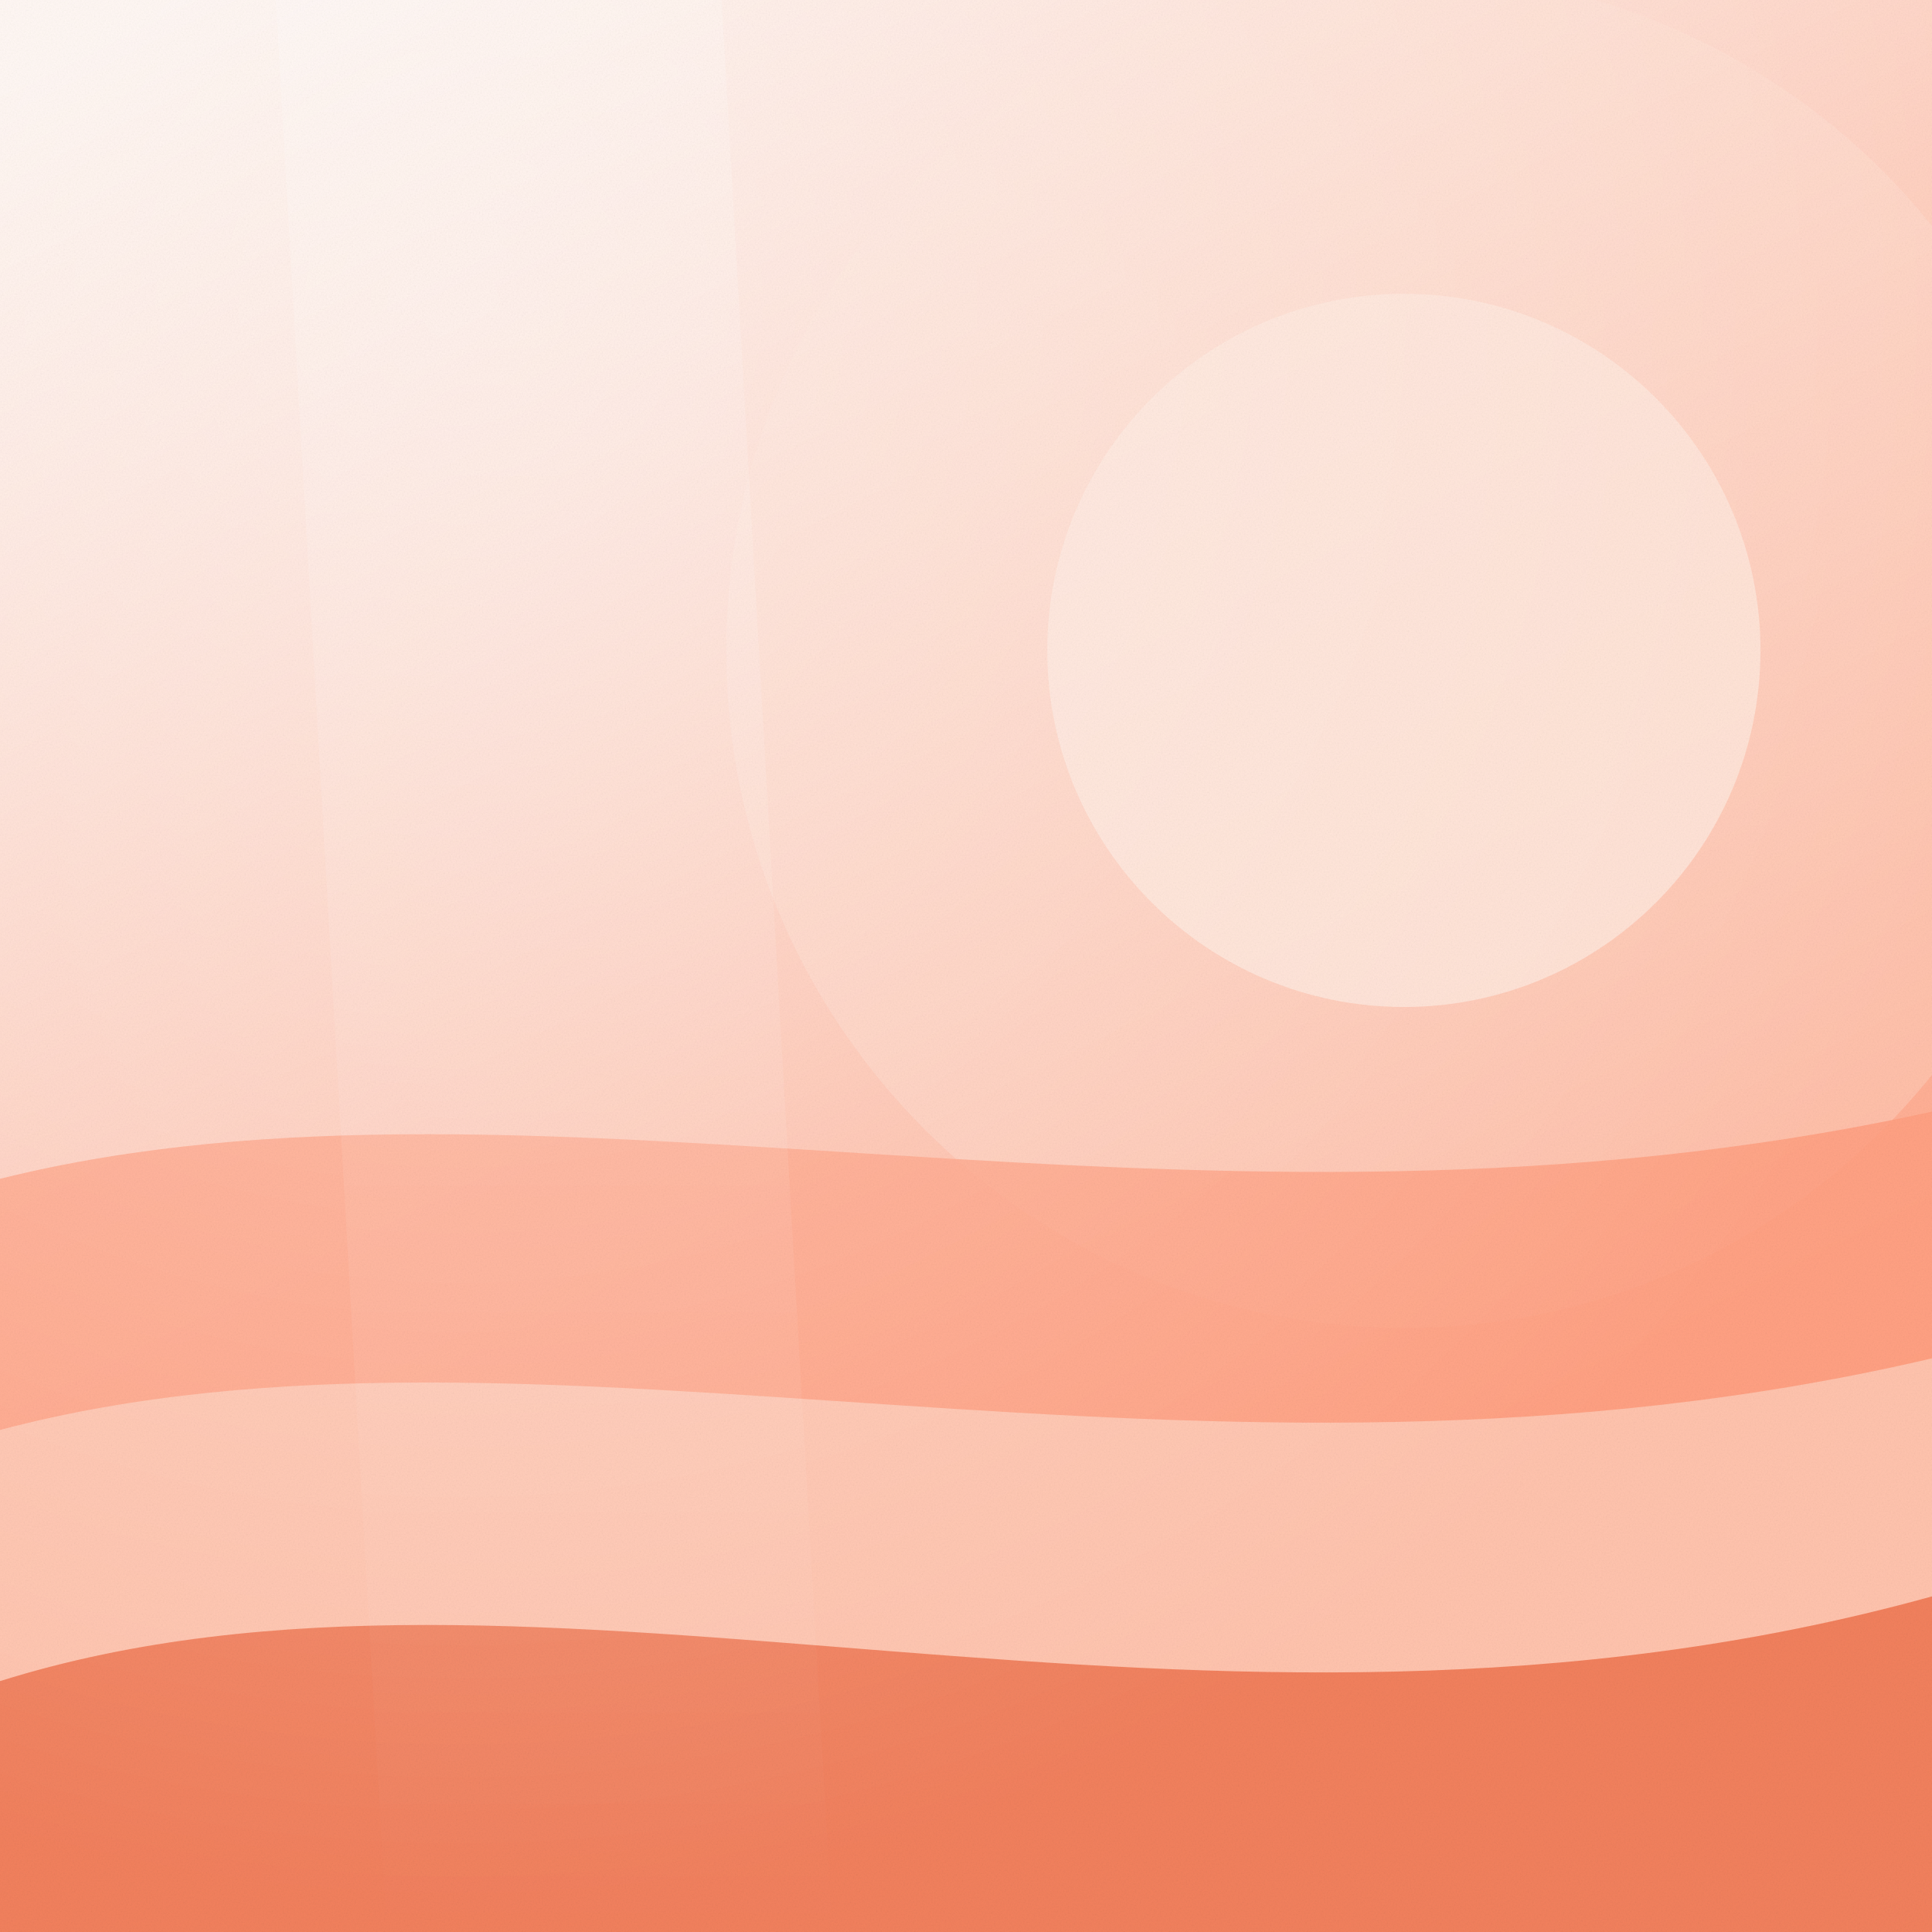
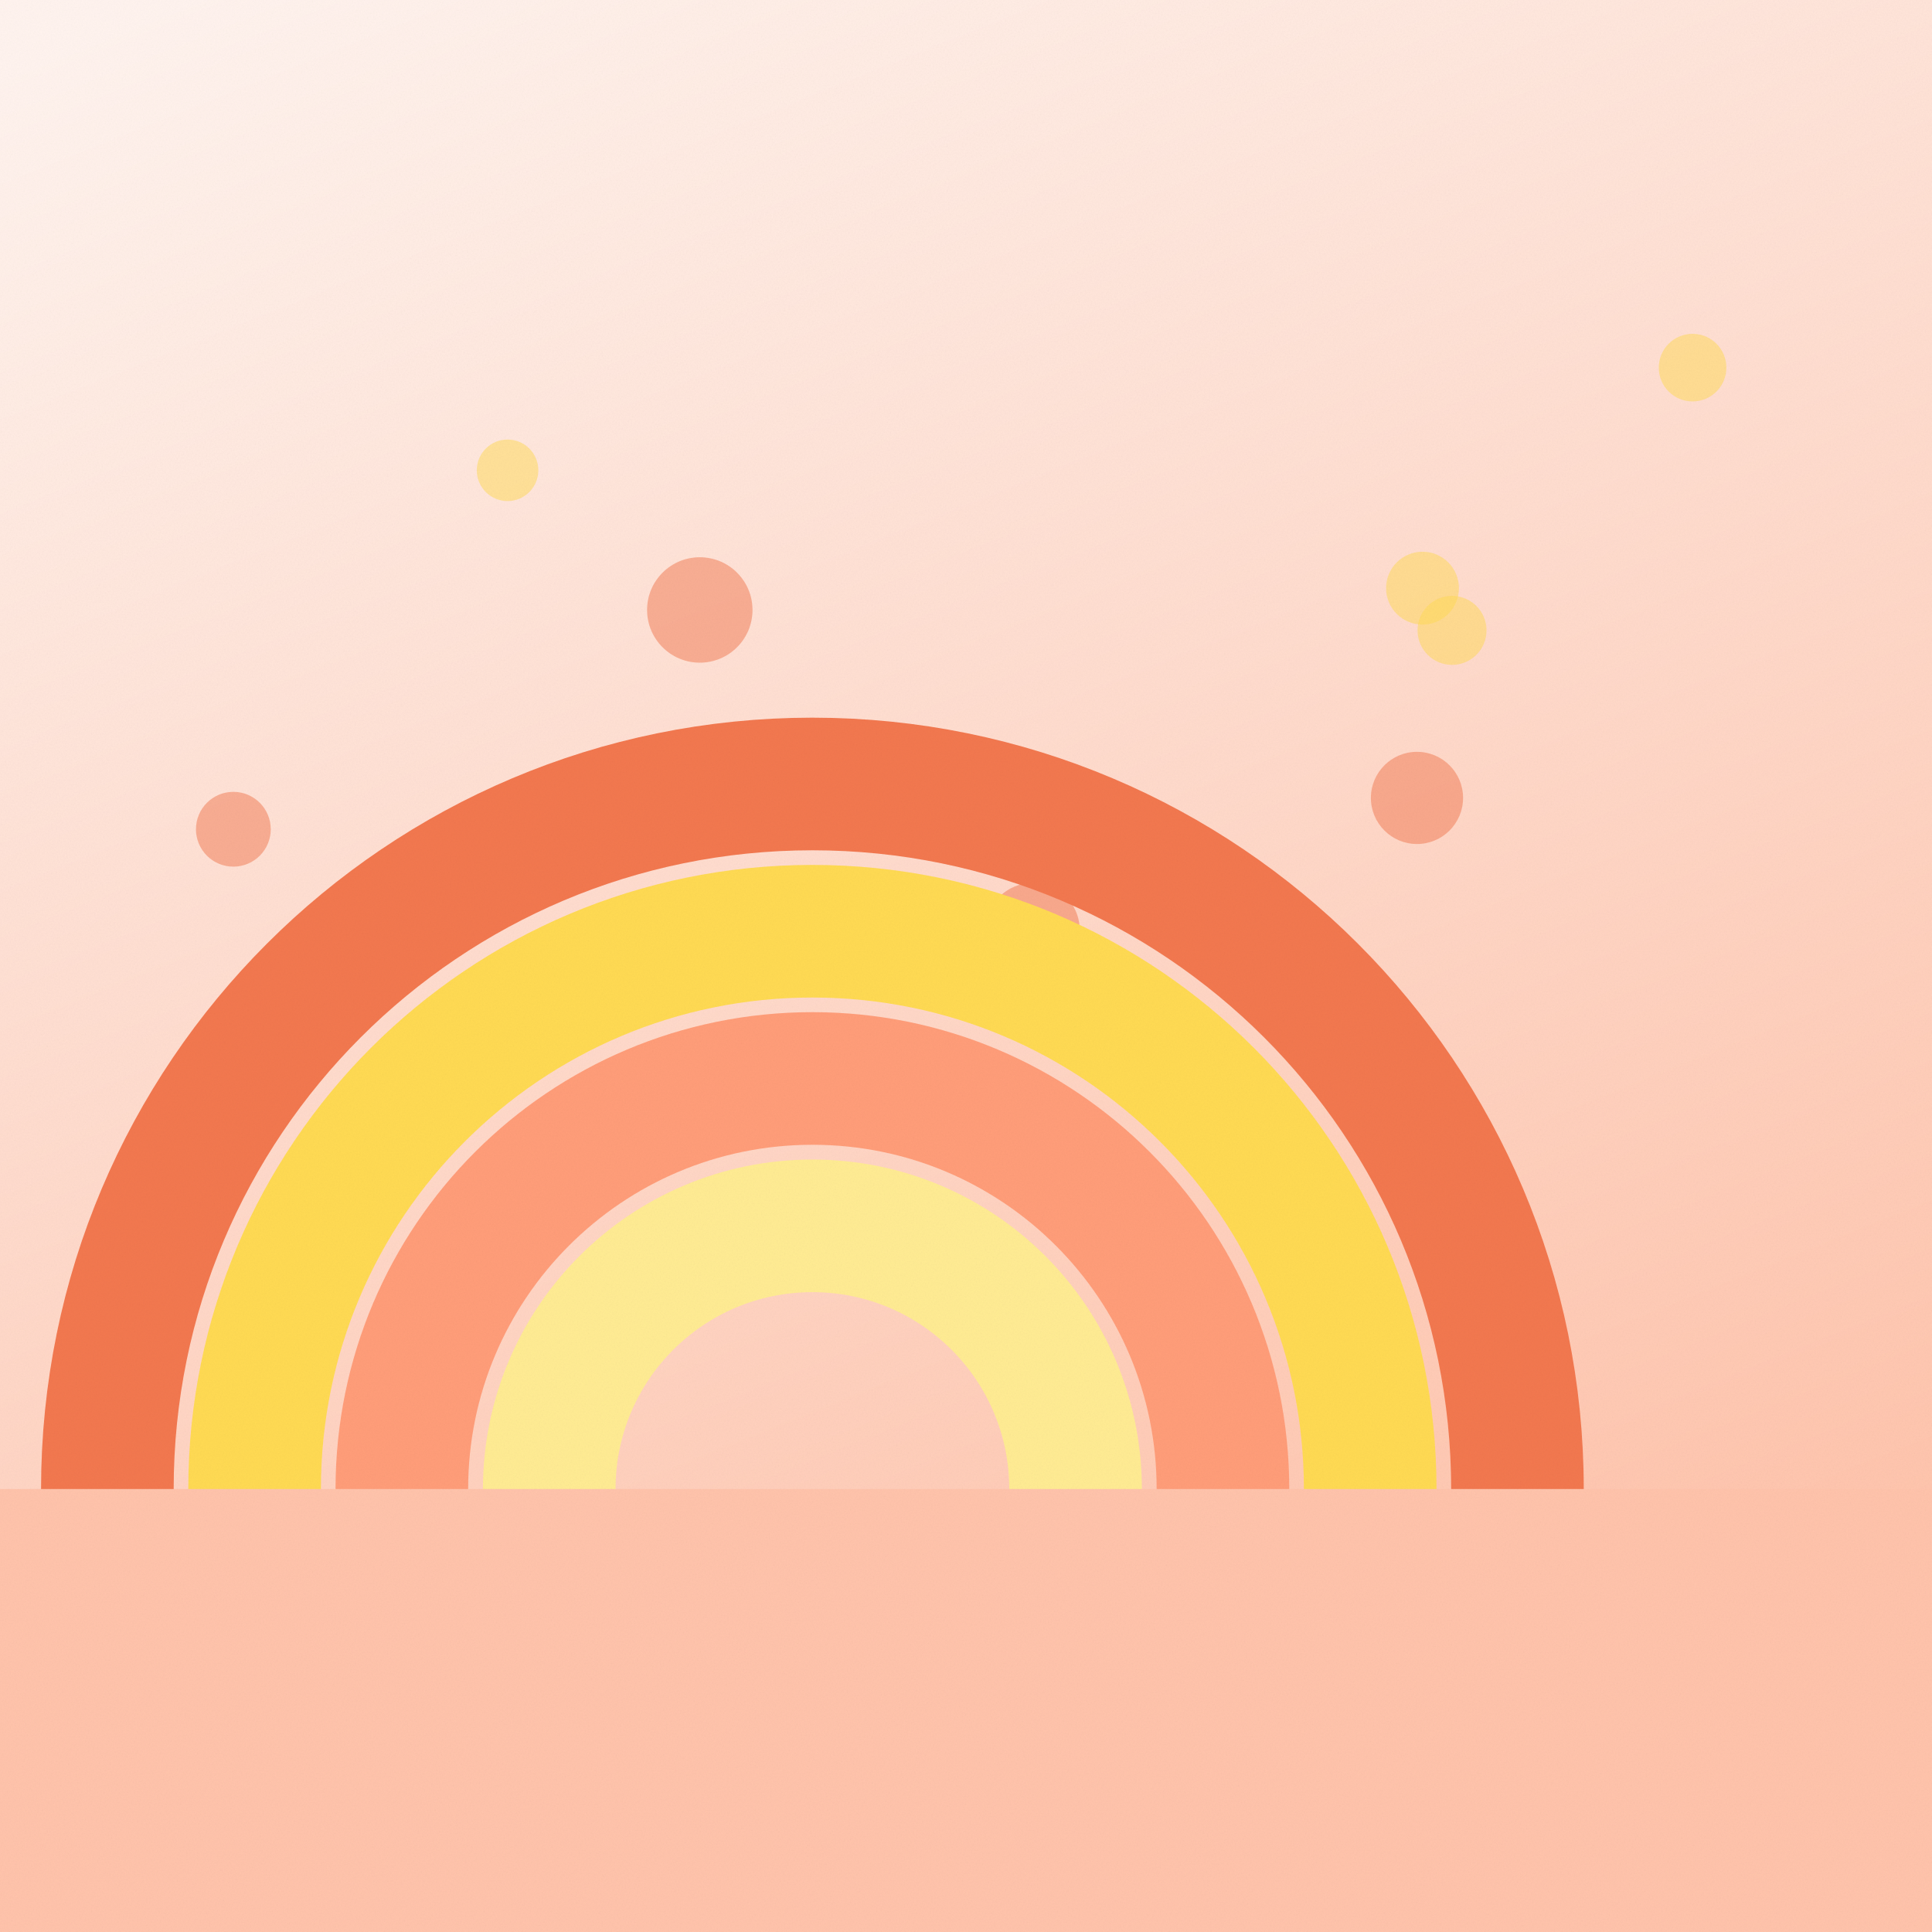
<svg xmlns="http://www.w3.org/2000/svg" viewBox="0 0 1400 1400" width="1400" height="1400" role="presentation">
  <defs>
-     <linearGradient id="sky" x1="0.1" y1="0" x2="0.6" y2="1">
-       <stop offset="0%" stop-color="#FFF4EF" />
-       <stop offset="100%" stop-color="#FF9F80" />
+     <linearGradient id="sky" x1="0.1" y1="0" x2="0.5" y2="1">
+       <stop offset="0%" stop-color="#FFF3EE" />
+       <stop offset="100%" stop-color="#FFC3AB" />
    </linearGradient>
-     <linearGradient id="shaft" x1="0" y1="0" x2="0" y2="1">
-       <stop offset="0%" stop-color="#FFFFFF" stop-opacity="0.42" />
-       <stop offset="100%" stop-color="#FFFFFF" stop-opacity="0" />
-     </linearGradient>
-     <radialGradient id="bloom" cx="24%" cy="16%" r="82%">
-       <stop offset="0%" stop-color="#FFFFFF" stop-opacity="0.38" />
-       <stop offset="100%" stop-color="#FFFFFF" stop-opacity="0" />
-     </radialGradient>
    <filter id="grain" x="0" y="0" width="100%" height="100%">
      <feTurbulence type="fractalNoise" baseFrequency="0.9" numOctaves="3" stitchTiles="stitch" />
      <feColorMatrix type="saturate" values="0" />
    </filter>
  </defs>
  <rect width="1400" height="1400" fill="url(#sky)" />
-   <circle cx="1017.3" cy="471.3" r="258.4" fill="#FFE4D8" opacity="0.85" />
-   <circle cx="1017.3" cy="471.3" r="491" fill="#FFE4D8" opacity="0.3" />
-   <path d="M0 854.2 C 392 756.7, 868 922.4, 1400 805.5 L 1400 1400 L 0 1400 Z" fill="#FF9F80" opacity="0.85" />
-   <path d="M0 1036.2 C 392 932.4, 868 1108.9, 1400 984.3 L 1400 1400 L 0 1400 Z" fill="#FFC6B1" opacity="0.9" />
-   <path d="M0 1218.2 C 392 1095.4, 868 1304.1, 1400 1156.8 L 1400 1400 L 0 1400 Z" fill="#F07954" opacity="0.9" />
-   <polygon points="199.9,0 522.9,0 603.3,1400 280.3,1400" fill="url(#shaft)" opacity="0.45" />
-   <rect width="1400" height="1400" fill="url(#bloom)" />
-   <rect width="1400" height="1400" filter="url(#grain)" opacity="0.11" style="mix-blend-mode:multiply" />
+   <circle cx="1226.5" cy="266.4" r="24.5" fill="#FFDA53" opacity="0.5" />
+   <circle cx="748.3" cy="673.9" r="34.1" fill="#F2784F" opacity="0.5" />
+   <circle cx="1052.2" cy="456.8" r="25" fill="#FFDA53" opacity="0.5" />
+   <circle cx="169.1" cy="600.9" r="27.1" fill="#F2784F" opacity="0.5" />
+   <circle cx="367.8" cy="340.8" r="22.3" fill="#FFDA53" opacity="0.5" />
+   <circle cx="507.1" cy="442" r="38.2" fill="#F2784F" opacity="0.5" />
+   <circle cx="1030.8" cy="426.2" r="26.4" fill="#FFDA53" opacity="0.5" />
+   <circle cx="1026.8" cy="578.2" r="33.4" fill="#F2784F" opacity="0.5" />
+   <path d="M 77.8 1079 A 510.9 510.9 0 0 1 1099.6 1079" fill="none" stroke="#F2784F" stroke-width="96.1" stroke-linecap="round" />
+   <path d="M 184.5 1079 A 404.2 404.2 0 0 1 992.9 1079" fill="none" stroke="#FFDA53" stroke-width="96.1" stroke-linecap="round" />
+   <path d="M 291.2 1079 A 297.5 297.5 0 0 1 886.2 1079" fill="none" stroke="#FF9D79" stroke-width="96.1" stroke-linecap="round" />
+   <path d="M 398 1079 A 190.7 190.7 0 0 1 779.4 1079" fill="none" stroke="#FFEB93" stroke-width="96.1" stroke-linecap="round" />
+   <path d="M0 1079 H 1400 V 1400 H 0 Z" fill="#FFC3AB" />
+   <rect width="1400" height="1400" filter="url(#grain)" opacity="0.07" style="mix-blend-mode:multiply" />
</svg>
